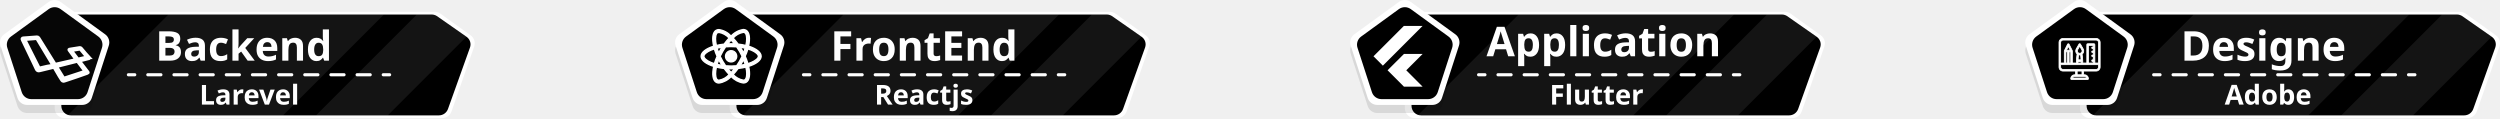
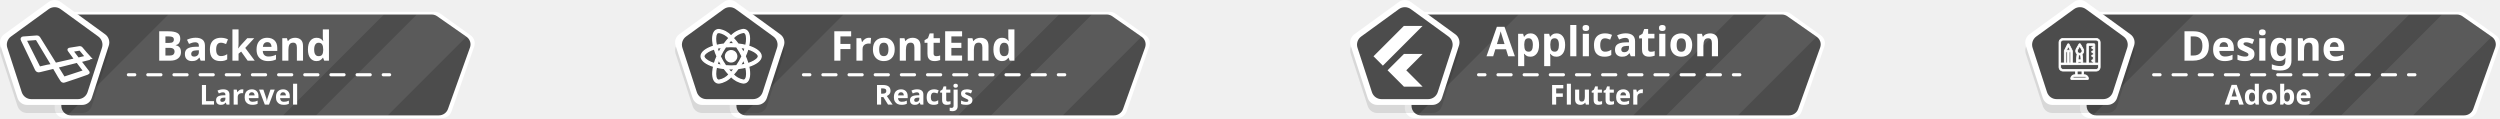
<svg xmlns="http://www.w3.org/2000/svg" width="910.985" height="43.108" viewBox="0 0 910.985 43.108">
-   <g id="Group_11620" data-name="Group 11620" transform="translate(-8745.508 -1816.504)">
-     <g id="TeamMid" transform="translate(-6 -58)">
-       <g id="Group_11558" data-name="Group 11558" transform="translate(8518.178 1350)">
-         <g id="Group_11556" data-name="Group 11556">
-           <g id="Group_11554" data-name="Group 11554" transform="translate(111 64.505)">
-             <g id="Group_11553" data-name="Group 11553" transform="translate(0 -29.892)">
-               <g id="Group_11551" data-name="Group 11551" transform="translate(64.073 329.785)">
-                 <path id="Path_968" data-name="Path 968" d="M222.749,171.458l-10.976-7.878a3.588,3.588,0,0,0-2.095-.675H74.768a3.594,3.594,0,0,0-3.593,3.595v31.511a3.594,3.594,0,0,0,3.593,3.593H212.4a3.591,3.591,0,0,0,3.393-2.409l8.251-23.633A3.591,3.591,0,0,0,222.749,171.458Z" transform="translate(6.994 1.515)" fill="#fff" />
-                 <path id="Path_969" data-name="Path 969" d="M220.412,171.66l-10.693-7.482a3.562,3.562,0,0,0-2.041-.64H76.256a3.457,3.457,0,0,0-3.5,3.413v29.924a3.458,3.458,0,0,0,3.5,3.413H210.333a3.5,3.5,0,0,0,3.3-2.289l8.038-22.442A3.363,3.363,0,0,0,220.412,171.66Z" transform="translate(7.85 1.858)" />
-                 <path id="Path_970" data-name="Path 970" d="M74.336,200.108a3.52,3.52,0,0,0,1.064.177h77.313l36.749-36.747H110.906Z" transform="translate(8.706 1.858)" fill="#fff" opacity="0.08" style="mix-blend-mode: luminosity;isolation: isolate" />
-                 <path id="Path_971" data-name="Path 971" d="M159.133,200.285l28.652-28.652-10.656-7.456a3.562,3.562,0,0,0-2.041-.64H169.7l-36.749,36.747Z" transform="translate(40.44 1.858)" fill="#fff" opacity="0.08" style="mix-blend-mode: luminosity;isolation: isolate" />
-                 <g id="Group_11550" data-name="Group 11550" transform="translate(104.47 186.77)">
-                   <g id="Group_11547" data-name="Group 11547">
-                     <path id="Path_972" data-name="Path 972" d="M89.79,176.614H87.478a.578.578,0,1,1,0-1.156H89.79a.578.578,0,0,1,0,1.156Z" transform="translate(-86.9 -175.458)" fill="#fff" />
+   <g id="Group_11700" data-name="Group 11700" transform="translate(-227.508 -105.505)">
+     <g id="Group_11620" data-name="Group 11620" transform="translate(-8518 -1711)">
+       <g id="TeamMid" transform="translate(-6 -58)">
+         <g id="Group_11558" data-name="Group 11558" transform="translate(8518.178 1350)">
+           <g id="Group_11556" data-name="Group 11556">
+             <g id="Group_11554" data-name="Group 11554" transform="translate(111 64.505)">
+               <g id="Group_11553" data-name="Group 11553" transform="translate(0 -29.892)">
+                 <g id="Group_11551" data-name="Group 11551" transform="translate(64.073 329.785)">
+                   <path id="Path_968" data-name="Path 968" d="M222.749,171.458l-10.976-7.878a3.588,3.588,0,0,0-2.095-.675H74.768a3.594,3.594,0,0,0-3.593,3.595v31.511a3.594,3.594,0,0,0,3.593,3.593H212.4a3.591,3.591,0,0,0,3.393-2.409l8.251-23.633A3.591,3.591,0,0,0,222.749,171.458Z" transform="translate(6.994 1.515)" fill="#fff" />
+                   <path id="Path_969" data-name="Path 969" d="M220.412,171.66l-10.693-7.482a3.562,3.562,0,0,0-2.041-.64H76.256a3.457,3.457,0,0,0-3.5,3.413v29.924a3.458,3.458,0,0,0,3.5,3.413H210.333a3.5,3.5,0,0,0,3.3-2.289l8.038-22.442A3.363,3.363,0,0,0,220.412,171.66Z" transform="translate(7.85 1.858)" fill="#4c4c4c" />
+                   <path id="Path_970" data-name="Path 970" d="M74.336,200.108a3.52,3.52,0,0,0,1.064.177h77.313l36.749-36.747H110.906Z" transform="translate(8.706 1.858)" fill="#fff" opacity="0.08" style="mix-blend-mode: luminosity;isolation: isolate" />
+                   <path id="Path_971" data-name="Path 971" d="M159.133,200.285l28.652-28.652-10.656-7.456a3.562,3.562,0,0,0-2.041-.64H169.7l-36.749,36.747Z" transform="translate(40.44 1.858)" fill="#fff" opacity="0.08" style="mix-blend-mode: luminosity;isolation: isolate" />
+                   <g id="Group_11550" data-name="Group 11550" transform="translate(104.47 186.77)">
+                     <g id="Group_11547" data-name="Group 11547">
+                       <path id="Path_972" data-name="Path 972" d="M89.79,176.614H87.478a.578.578,0,1,1,0-1.156H89.79a.578.578,0,0,1,0,1.156Z" transform="translate(-86.9 -175.458)" fill="#fff" />
+                     </g>
+                     <g id="Group_11548" data-name="Group 11548" transform="translate(7.077)">
+                       <path id="Path_973" data-name="Path 973" d="M173.1,176.614h-4.766a.578.578,0,1,1,0-1.156H173.1a.578.578,0,0,1,0,1.156Zm-9.534,0H158.8a.578.578,0,1,1,0-1.156h4.765a.578.578,0,1,1,0,1.156Zm-9.531,0h-4.768a.578.578,0,1,1,0-1.156h4.768a.578.578,0,0,1,0,1.156Zm-9.534,0h-4.766a.578.578,0,0,1,0-1.156H144.5a.578.578,0,0,1,0,1.156Zm-9.531,0H130.2a.578.578,0,0,1,0-1.156h4.768a.578.578,0,0,1,0,1.156Zm-9.534,0h-4.766a.578.578,0,0,1,0-1.156h4.766a.578.578,0,1,1,0,1.156Zm-9.534,0h-4.765a.578.578,0,1,1,0-1.156H115.9a.578.578,0,1,1,0,1.156Zm-9.531,0H101.6a.578.578,0,0,1,0-1.156h4.766a.578.578,0,0,1,0,1.156Zm-9.534,0H92.069a.578.578,0,1,1,0-1.156h4.766a.578.578,0,0,1,0,1.156Z" transform="translate(-91.491 -175.458)" fill="#fff" />
+                     </g>
+                     <g id="Group_11549" data-name="Group 11549" transform="translate(92.869)">
+                       <path id="Path_974" data-name="Path 974" d="M150.039,176.614h-2.312a.578.578,0,1,1,0-1.156h2.312a.578.578,0,1,1,0,1.156Z" transform="translate(-147.149 -175.458)" fill="#fff" />
+                     </g>
                  </g>
-                   <g id="Group_11548" data-name="Group 11548" transform="translate(7.077)">
-                     <path id="Path_973" data-name="Path 973" d="M173.1,176.614h-4.766a.578.578,0,1,1,0-1.156H173.1a.578.578,0,0,1,0,1.156Zm-9.534,0H158.8a.578.578,0,1,1,0-1.156h4.765a.578.578,0,1,1,0,1.156Zm-9.531,0h-4.768a.578.578,0,1,1,0-1.156h4.768a.578.578,0,0,1,0,1.156Zm-9.534,0h-4.766a.578.578,0,0,1,0-1.156H144.5a.578.578,0,0,1,0,1.156Zm-9.531,0H130.2a.578.578,0,0,1,0-1.156h4.768a.578.578,0,0,1,0,1.156Zm-9.534,0h-4.766a.578.578,0,0,1,0-1.156h4.766a.578.578,0,1,1,0,1.156Zm-9.534,0h-4.765a.578.578,0,1,1,0-1.156H115.9a.578.578,0,1,1,0,1.156Zm-9.531,0H101.6a.578.578,0,0,1,0-1.156h4.766a.578.578,0,0,1,0,1.156Zm-9.534,0H92.069a.578.578,0,1,1,0-1.156h4.766a.578.578,0,0,1,0,1.156Z" transform="translate(-91.491 -175.458)" fill="#fff" />
+                   <path id="Path_975" data-name="Path 975" d="M76.014,162.716l-16.247,11.8a3.666,3.666,0,0,0-1.332,4.1l6.206,19.1a3.664,3.664,0,0,0,3.487,2.533H88.21a3.664,3.664,0,0,0,3.487-2.533l6.206-19.1a3.664,3.664,0,0,0-1.332-4.1l-16.247-11.8A3.669,3.669,0,0,0,76.014,162.716Z" transform="translate(0 1.034)" fill="#ccc" opacity="0.5" style="mix-blend-mode: multiply;isolation: isolate" />
+                   <path id="Path_976" data-name="Path 976" d="M76.014,160.807l-16.247,11.8a3.664,3.664,0,0,0-1.332,4.1l6.206,19.1a3.666,3.666,0,0,0,3.487,2.533H88.21A3.666,3.666,0,0,0,91.7,195.81l6.206-19.1a3.661,3.661,0,0,0-1.332-4.1l-16.247-11.8A3.664,3.664,0,0,0,76.014,160.807Z" transform="translate(0)" fill="#fff" />
+                   <path id="Path_977" data-name="Path 977" d="M75.141,162.5l-13.76,10a3.668,3.668,0,0,0-1.332,4.1l5.256,16.176a3.667,3.667,0,0,0,3.487,2.533H85.8a3.667,3.667,0,0,0,3.487-2.533L94.543,176.6a3.668,3.668,0,0,0-1.332-4.1l-13.76-10A3.669,3.669,0,0,0,75.141,162.5Z" transform="translate(0.873 0.919)" fill="#4c4c4c" />
+                 </g>
+                 <text id="Backend" transform="translate(179 497)" fill="#fff" font-size="15" font-family="Montserrat" font-weight="700">
+                   <tspan x="0" y="15">Backend</tspan>
+                 </text>
+                 <text id="Larevel_SQL" data-name="Larevel &amp; SQL" transform="translate(195 518)" fill="#fff" font-size="10" font-family="Montserrat" font-weight="700">
+                   <tspan x="0" y="10">Larevel </tspan>
+                 </text>
+               </g>
+             </g>
+             <g id="Group_11554-2" data-name="Group 11554" transform="translate(357 64.505)">
+               <g id="Group_11553-2" data-name="Group 11553" transform="translate(0 -29.892)">
+                 <g id="Group_11551-2" data-name="Group 11551" transform="translate(64.073 329.785)">
+                   <path id="Path_968-2" data-name="Path 968" d="M222.749,171.458l-10.976-7.878a3.588,3.588,0,0,0-2.095-.675H74.768a3.594,3.594,0,0,0-3.593,3.595v31.511a3.594,3.594,0,0,0,3.593,3.593H212.4a3.591,3.591,0,0,0,3.393-2.409l8.251-23.633A3.591,3.591,0,0,0,222.749,171.458Z" transform="translate(6.994 1.515)" fill="#fff" />
+                   <path id="Path_969-2" data-name="Path 969" d="M220.412,171.66l-10.693-7.482a3.562,3.562,0,0,0-2.041-.64H76.256a3.457,3.457,0,0,0-3.5,3.413v29.924a3.458,3.458,0,0,0,3.5,3.413H210.333a3.5,3.5,0,0,0,3.3-2.289l8.038-22.442A3.363,3.363,0,0,0,220.412,171.66Z" transform="translate(7.85 1.858)" fill="#4c4c4c" />
+                   <path id="Path_970-2" data-name="Path 970" d="M74.336,200.108a3.52,3.52,0,0,0,1.064.177h77.313l36.749-36.747H110.906Z" transform="translate(8.706 1.858)" fill="#fff" opacity="0.08" style="mix-blend-mode: luminosity;isolation: isolate" />
+                   <path id="Path_971-2" data-name="Path 971" d="M159.133,200.285l28.652-28.652-10.656-7.456a3.562,3.562,0,0,0-2.041-.64H169.7l-36.749,36.747Z" transform="translate(40.44 1.858)" fill="#fff" opacity="0.08" style="mix-blend-mode: luminosity;isolation: isolate" />
+                   <g id="Group_11550-2" data-name="Group 11550" transform="translate(104.47 186.77)">
+                     <g id="Group_11547-2" data-name="Group 11547">
+                       <path id="Path_972-2" data-name="Path 972" d="M89.79,176.614H87.478a.578.578,0,1,1,0-1.156H89.79a.578.578,0,0,1,0,1.156Z" transform="translate(-86.9 -175.458)" fill="#fff" />
+                     </g>
+                     <g id="Group_11548-2" data-name="Group 11548" transform="translate(7.077)">
+                       <path id="Path_973-2" data-name="Path 973" d="M173.1,176.614h-4.766a.578.578,0,1,1,0-1.156H173.1a.578.578,0,0,1,0,1.156Zm-9.534,0H158.8a.578.578,0,1,1,0-1.156h4.765a.578.578,0,1,1,0,1.156Zm-9.531,0h-4.768a.578.578,0,1,1,0-1.156h4.768a.578.578,0,0,1,0,1.156Zm-9.534,0h-4.766a.578.578,0,0,1,0-1.156H144.5a.578.578,0,0,1,0,1.156Zm-9.531,0H130.2a.578.578,0,0,1,0-1.156h4.768a.578.578,0,0,1,0,1.156Zm-9.534,0h-4.766a.578.578,0,0,1,0-1.156h4.766a.578.578,0,1,1,0,1.156Zm-9.534,0h-4.765a.578.578,0,1,1,0-1.156H115.9a.578.578,0,1,1,0,1.156Zm-9.531,0H101.6a.578.578,0,0,1,0-1.156h4.766a.578.578,0,0,1,0,1.156Zm-9.534,0H92.069a.578.578,0,1,1,0-1.156h4.766a.578.578,0,0,1,0,1.156Z" transform="translate(-91.491 -175.458)" fill="#fff" />
+                     </g>
+                     <g id="Group_11549-2" data-name="Group 11549" transform="translate(92.869)">
+                       <path id="Path_974-2" data-name="Path 974" d="M150.039,176.614h-2.312a.578.578,0,1,1,0-1.156h2.312a.578.578,0,1,1,0,1.156Z" transform="translate(-147.149 -175.458)" fill="#fff" />
+                     </g>
                  </g>
-                   <g id="Group_11549" data-name="Group 11549" transform="translate(92.869)">
-                     <path id="Path_974" data-name="Path 974" d="M150.039,176.614h-2.312a.578.578,0,1,1,0-1.156h2.312a.578.578,0,1,1,0,1.156Z" transform="translate(-147.149 -175.458)" fill="#fff" />
+                   <path id="Path_975-2" data-name="Path 975" d="M76.014,162.716l-16.247,11.8a3.666,3.666,0,0,0-1.332,4.1l6.206,19.1a3.664,3.664,0,0,0,3.487,2.533H88.21a3.664,3.664,0,0,0,3.487-2.533l6.206-19.1a3.664,3.664,0,0,0-1.332-4.1l-16.247-11.8A3.669,3.669,0,0,0,76.014,162.716Z" transform="translate(0 1.034)" fill="#ccc" opacity="0.5" style="mix-blend-mode: multiply;isolation: isolate" />
+                   <path id="Path_976-2" data-name="Path 976" d="M76.014,160.807l-16.247,11.8a3.664,3.664,0,0,0-1.332,4.1l6.206,19.1a3.666,3.666,0,0,0,3.487,2.533H88.21A3.666,3.666,0,0,0,91.7,195.81l6.206-19.1a3.661,3.661,0,0,0-1.332-4.1l-16.247-11.8A3.664,3.664,0,0,0,76.014,160.807Z" transform="translate(0)" fill="#fff" />
+                   <path id="Path_977-2" data-name="Path 977" d="M75.141,162.5l-13.76,10a3.668,3.668,0,0,0-1.332,4.1l5.256,16.176a3.667,3.667,0,0,0,3.487,2.533H85.8a3.667,3.667,0,0,0,3.487-2.533L94.543,176.6a3.668,3.668,0,0,0-1.332-4.1l-13.76-10A3.669,3.669,0,0,0,75.141,162.5Z" transform="translate(0.873 0.919)" fill="#4c4c4c" />
+                 </g>
+                 <text id="FrontEnd" transform="translate(179 497)" fill="#fff" font-size="15" font-family="Montserrat" font-weight="700">
+                   <tspan x="0" y="15">FrontEnd</tspan>
+                 </text>
+                 <text id="Reactjs" transform="translate(195 518)" fill="#fff" font-size="10" font-family="Montserrat" font-weight="700">
+                   <tspan x="0" y="10">Reactjs</tspan>
+                 </text>
+               </g>
+             </g>
+             <g id="Group_11554-3" data-name="Group 11554" transform="translate(603 64.505)">
+               <g id="Group_11553-3" data-name="Group 11553" transform="translate(0 -29.892)">
+                 <g id="Group_11551-3" data-name="Group 11551" transform="translate(64.073 329.785)">
+                   <path id="Path_968-3" data-name="Path 968" d="M222.749,171.458l-10.976-7.878a3.588,3.588,0,0,0-2.095-.675H74.768a3.594,3.594,0,0,0-3.593,3.595v31.511a3.594,3.594,0,0,0,3.593,3.593H212.4a3.591,3.591,0,0,0,3.393-2.409l8.251-23.633A3.591,3.591,0,0,0,222.749,171.458Z" transform="translate(6.994 1.515)" fill="#fff" />
+                   <path id="Path_969-3" data-name="Path 969" d="M220.412,171.66l-10.693-7.482a3.562,3.562,0,0,0-2.041-.64H76.256a3.457,3.457,0,0,0-3.5,3.413v29.924a3.458,3.458,0,0,0,3.5,3.413H210.333a3.5,3.5,0,0,0,3.3-2.289l8.038-22.442A3.363,3.363,0,0,0,220.412,171.66Z" transform="translate(7.85 1.858)" fill="#4c4c4c" />
+                   <path id="Path_970-3" data-name="Path 970" d="M74.336,200.108a3.52,3.52,0,0,0,1.064.177h77.313l36.749-36.747H110.906Z" transform="translate(8.706 1.858)" fill="#fff" opacity="0.08" style="mix-blend-mode: luminosity;isolation: isolate" />
+                   <path id="Path_971-3" data-name="Path 971" d="M159.133,200.285l28.652-28.652-10.656-7.456a3.562,3.562,0,0,0-2.041-.64H169.7l-36.749,36.747Z" transform="translate(40.44 1.858)" fill="#fff" opacity="0.08" style="mix-blend-mode: luminosity;isolation: isolate" />
+                   <g id="Group_11550-3" data-name="Group 11550" transform="translate(104.47 186.77)">
+                     <g id="Group_11547-3" data-name="Group 11547">
+                       <path id="Path_972-3" data-name="Path 972" d="M89.79,176.614H87.478a.578.578,0,1,1,0-1.156H89.79a.578.578,0,0,1,0,1.156Z" transform="translate(-86.9 -175.458)" fill="#fff" />
+                     </g>
+                     <g id="Group_11548-3" data-name="Group 11548" transform="translate(7.077)">
+                       <path id="Path_973-3" data-name="Path 973" d="M173.1,176.614h-4.766a.578.578,0,1,1,0-1.156H173.1a.578.578,0,0,1,0,1.156Zm-9.534,0H158.8a.578.578,0,1,1,0-1.156h4.765a.578.578,0,1,1,0,1.156Zm-9.531,0h-4.768a.578.578,0,1,1,0-1.156h4.768a.578.578,0,0,1,0,1.156Zm-9.534,0h-4.766a.578.578,0,0,1,0-1.156H144.5a.578.578,0,0,1,0,1.156Zm-9.531,0H130.2a.578.578,0,0,1,0-1.156h4.768a.578.578,0,0,1,0,1.156Zm-9.534,0h-4.766a.578.578,0,0,1,0-1.156h4.766a.578.578,0,1,1,0,1.156Zm-9.534,0h-4.765a.578.578,0,1,1,0-1.156H115.9a.578.578,0,1,1,0,1.156Zm-9.531,0H101.6a.578.578,0,0,1,0-1.156h4.766a.578.578,0,0,1,0,1.156Zm-9.534,0H92.069a.578.578,0,1,1,0-1.156h4.766a.578.578,0,0,1,0,1.156Z" transform="translate(-91.491 -175.458)" fill="#fff" />
+                     </g>
+                     <g id="Group_11549-3" data-name="Group 11549" transform="translate(92.869)">
+                       <path id="Path_974-3" data-name="Path 974" d="M150.039,176.614h-2.312a.578.578,0,1,1,0-1.156h2.312a.578.578,0,1,1,0,1.156Z" transform="translate(-147.149 -175.458)" fill="#fff" />
+                     </g>
                  </g>
+                   <path id="Path_975-3" data-name="Path 975" d="M76.014,162.716l-16.247,11.8a3.666,3.666,0,0,0-1.332,4.1l6.206,19.1a3.664,3.664,0,0,0,3.487,2.533H88.21a3.664,3.664,0,0,0,3.487-2.533l6.206-19.1a3.664,3.664,0,0,0-1.332-4.1l-16.247-11.8A3.669,3.669,0,0,0,76.014,162.716Z" transform="translate(0 1.034)" fill="#ccc" opacity="0.5" style="mix-blend-mode: multiply;isolation: isolate" />
+                   <path id="Path_976-3" data-name="Path 976" d="M76.014,160.807l-16.247,11.8a3.664,3.664,0,0,0-1.332,4.1l6.206,19.1a3.666,3.666,0,0,0,3.487,2.533H88.21A3.666,3.666,0,0,0,91.7,195.81l6.206-19.1a3.661,3.661,0,0,0-1.332-4.1l-16.247-11.8A3.664,3.664,0,0,0,76.014,160.807Z" transform="translate(0)" fill="#fff" />
+                   <path id="Path_977-3" data-name="Path 977" d="M75.141,162.5l-13.76,10a3.668,3.668,0,0,0-1.332,4.1l5.256,16.176a3.667,3.667,0,0,0,3.487,2.533H85.8a3.667,3.667,0,0,0,3.487-2.533L94.543,176.6a3.668,3.668,0,0,0-1.332-4.1l-13.76-10A3.669,3.669,0,0,0,75.141,162.5Z" transform="translate(0.873 0.919)" fill="#4c4c4c" />
                </g>
-                 <path id="Path_975" data-name="Path 975" d="M76.014,162.716l-16.247,11.8a3.666,3.666,0,0,0-1.332,4.1l6.206,19.1a3.664,3.664,0,0,0,3.487,2.533H88.21a3.664,3.664,0,0,0,3.487-2.533l6.206-19.1a3.664,3.664,0,0,0-1.332-4.1l-16.247-11.8A3.669,3.669,0,0,0,76.014,162.716Z" transform="translate(0 1.034)" fill="#ccc" opacity="0.5" style="mix-blend-mode: multiply;isolation: isolate" />
-                 <path id="Path_976" data-name="Path 976" d="M76.014,160.807l-16.247,11.8a3.664,3.664,0,0,0-1.332,4.1l6.206,19.1a3.666,3.666,0,0,0,3.487,2.533H88.21A3.666,3.666,0,0,0,91.7,195.81l6.206-19.1a3.661,3.661,0,0,0-1.332-4.1l-16.247-11.8A3.664,3.664,0,0,0,76.014,160.807Z" transform="translate(0)" fill="#fff" />
-                 <path id="Path_977" data-name="Path 977" d="M75.141,162.5l-13.76,10a3.668,3.668,0,0,0-1.332,4.1l5.256,16.176a3.667,3.667,0,0,0,3.487,2.533H85.8a3.667,3.667,0,0,0,3.487-2.533L94.543,176.6a3.668,3.668,0,0,0-1.332-4.1l-13.76-10A3.669,3.669,0,0,0,75.141,162.5Z" transform="translate(0.873 0.919)" fill="#060606" />
+                 <text id="Application" transform="translate(172 495.398)" fill="#fff" font-size="15" font-family="Montserrat" font-weight="700">
+                   <tspan x="0" y="15">Application</tspan>
+                 </text>
+                 <text id="Flutter" transform="translate(195 518)" fill="#fff" font-size="10" font-family="Montserrat" font-weight="700">
+                   <tspan x="0" y="10">Flutter</tspan>
+                 </text>
              </g>
-               <text id="Backend" transform="translate(179 497)" fill="#fff" font-size="15" font-family="Montserrat" font-weight="700">
-                 <tspan x="0" y="15">Backend</tspan>
-               </text>
-               <text id="Larevel_SQL" data-name="Larevel &amp; SQL" transform="translate(195 518)" fill="#fff" font-size="10" font-family="Montserrat" font-weight="700">
-                 <tspan x="0" y="10">Larevel </tspan>
-               </text>
            </g>
-           </g>
-           <g id="Group_11554-2" data-name="Group 11554" transform="translate(357 64.505)">
-             <g id="Group_11553-2" data-name="Group 11553" transform="translate(0 -29.892)">
-               <g id="Group_11551-2" data-name="Group 11551" transform="translate(64.073 329.785)">
-                 <path id="Path_968-2" data-name="Path 968" d="M222.749,171.458l-10.976-7.878a3.588,3.588,0,0,0-2.095-.675H74.768a3.594,3.594,0,0,0-3.593,3.595v31.511a3.594,3.594,0,0,0,3.593,3.593H212.4a3.591,3.591,0,0,0,3.393-2.409l8.251-23.633A3.591,3.591,0,0,0,222.749,171.458Z" transform="translate(6.994 1.515)" fill="#fff" />
-                 <path id="Path_969-2" data-name="Path 969" d="M220.412,171.66l-10.693-7.482a3.562,3.562,0,0,0-2.041-.64H76.256a3.457,3.457,0,0,0-3.5,3.413v29.924a3.458,3.458,0,0,0,3.5,3.413H210.333a3.5,3.5,0,0,0,3.3-2.289l8.038-22.442A3.363,3.363,0,0,0,220.412,171.66Z" transform="translate(7.85 1.858)" />
-                 <path id="Path_970-2" data-name="Path 970" d="M74.336,200.108a3.52,3.52,0,0,0,1.064.177h77.313l36.749-36.747H110.906Z" transform="translate(8.706 1.858)" fill="#fff" opacity="0.08" style="mix-blend-mode: luminosity;isolation: isolate" />
-                 <path id="Path_971-2" data-name="Path 971" d="M159.133,200.285l28.652-28.652-10.656-7.456a3.562,3.562,0,0,0-2.041-.64H169.7l-36.749,36.747Z" transform="translate(40.44 1.858)" fill="#fff" opacity="0.08" style="mix-blend-mode: luminosity;isolation: isolate" />
-                 <g id="Group_11550-2" data-name="Group 11550" transform="translate(104.47 186.77)">
-                   <g id="Group_11547-2" data-name="Group 11547">
-                     <path id="Path_972-2" data-name="Path 972" d="M89.79,176.614H87.478a.578.578,0,1,1,0-1.156H89.79a.578.578,0,0,1,0,1.156Z" transform="translate(-86.9 -175.458)" fill="#fff" />
+             <g id="Group_11554-4" data-name="Group 11554" transform="translate(849 64.505)">
+               <g id="Group_11553-4" data-name="Group 11553" transform="translate(0 -29.892)">
+                 <g id="Group_11551-4" data-name="Group 11551" transform="translate(64.073 329.785)">
+                   <path id="Path_968-4" data-name="Path 968" d="M222.749,171.458l-10.976-7.878a3.588,3.588,0,0,0-2.095-.675H74.768a3.594,3.594,0,0,0-3.593,3.595v31.511a3.594,3.594,0,0,0,3.593,3.593H212.4a3.591,3.591,0,0,0,3.393-2.409l8.251-23.633A3.591,3.591,0,0,0,222.749,171.458Z" transform="translate(6.994 1.515)" fill="#fff" />
+                   <path id="Path_969-4" data-name="Path 969" d="M220.412,171.66l-10.693-7.482a3.562,3.562,0,0,0-2.041-.64H76.256a3.457,3.457,0,0,0-3.5,3.413v29.924a3.458,3.458,0,0,0,3.5,3.413H210.333a3.5,3.5,0,0,0,3.3-2.289l8.038-22.442A3.363,3.363,0,0,0,220.412,171.66Z" transform="translate(7.85 1.858)" fill="#4c4c4c" />
+                   <path id="Path_970-4" data-name="Path 970" d="M74.336,200.108a3.52,3.52,0,0,0,1.064.177h77.313l36.749-36.747H110.906Z" transform="translate(8.706 1.858)" fill="#fff" opacity="0.08" style="mix-blend-mode: luminosity;isolation: isolate" />
+                   <path id="Path_971-4" data-name="Path 971" d="M159.133,200.285l28.652-28.652-10.656-7.456a3.562,3.562,0,0,0-2.041-.64H169.7l-36.749,36.747Z" transform="translate(40.44 1.858)" fill="#fff" opacity="0.08" style="mix-blend-mode: luminosity;isolation: isolate" />
+                   <g id="Group_11550-4" data-name="Group 11550" transform="translate(104.47 186.77)">
+                     <g id="Group_11547-4" data-name="Group 11547">
+                       <path id="Path_972-4" data-name="Path 972" d="M89.79,176.614H87.478a.578.578,0,1,1,0-1.156H89.79a.578.578,0,0,1,0,1.156Z" transform="translate(-86.9 -175.458)" fill="#fff" />
+                     </g>
+                     <g id="Group_11548-4" data-name="Group 11548" transform="translate(7.077)">
+                       <path id="Path_973-4" data-name="Path 973" d="M173.1,176.614h-4.766a.578.578,0,1,1,0-1.156H173.1a.578.578,0,0,1,0,1.156Zm-9.534,0H158.8a.578.578,0,1,1,0-1.156h4.765a.578.578,0,1,1,0,1.156Zm-9.531,0h-4.768a.578.578,0,1,1,0-1.156h4.768a.578.578,0,0,1,0,1.156Zm-9.534,0h-4.766a.578.578,0,0,1,0-1.156H144.5a.578.578,0,0,1,0,1.156Zm-9.531,0H130.2a.578.578,0,0,1,0-1.156h4.768a.578.578,0,0,1,0,1.156Zm-9.534,0h-4.766a.578.578,0,0,1,0-1.156h4.766a.578.578,0,1,1,0,1.156Zm-9.534,0h-4.765a.578.578,0,1,1,0-1.156H115.9a.578.578,0,1,1,0,1.156Zm-9.531,0H101.6a.578.578,0,0,1,0-1.156h4.766a.578.578,0,0,1,0,1.156Zm-9.534,0H92.069a.578.578,0,1,1,0-1.156h4.766a.578.578,0,0,1,0,1.156Z" transform="translate(-91.491 -175.458)" fill="#fff" />
+                     </g>
+                     <g id="Group_11549-4" data-name="Group 11549" transform="translate(92.869)">
+                       <path id="Path_974-4" data-name="Path 974" d="M150.039,176.614h-2.312a.578.578,0,1,1,0-1.156h2.312a.578.578,0,1,1,0,1.156Z" transform="translate(-147.149 -175.458)" fill="#fff" />
+                     </g>
                  </g>
-                   <g id="Group_11548-2" data-name="Group 11548" transform="translate(7.077)">
-                     <path id="Path_973-2" data-name="Path 973" d="M173.1,176.614h-4.766a.578.578,0,1,1,0-1.156H173.1a.578.578,0,0,1,0,1.156Zm-9.534,0H158.8a.578.578,0,1,1,0-1.156h4.765a.578.578,0,1,1,0,1.156Zm-9.531,0h-4.768a.578.578,0,1,1,0-1.156h4.768a.578.578,0,0,1,0,1.156Zm-9.534,0h-4.766a.578.578,0,0,1,0-1.156H144.5a.578.578,0,0,1,0,1.156Zm-9.531,0H130.2a.578.578,0,0,1,0-1.156h4.768a.578.578,0,0,1,0,1.156Zm-9.534,0h-4.766a.578.578,0,0,1,0-1.156h4.766a.578.578,0,1,1,0,1.156Zm-9.534,0h-4.765a.578.578,0,1,1,0-1.156H115.9a.578.578,0,1,1,0,1.156Zm-9.531,0H101.6a.578.578,0,0,1,0-1.156h4.766a.578.578,0,0,1,0,1.156Zm-9.534,0H92.069a.578.578,0,1,1,0-1.156h4.766a.578.578,0,0,1,0,1.156Z" transform="translate(-91.491 -175.458)" fill="#fff" />
-                   </g>
-                   <g id="Group_11549-2" data-name="Group 11549" transform="translate(92.869)">
-                     <path id="Path_974-2" data-name="Path 974" d="M150.039,176.614h-2.312a.578.578,0,1,1,0-1.156h2.312a.578.578,0,1,1,0,1.156Z" transform="translate(-147.149 -175.458)" fill="#fff" />
-                   </g>
+                   <path id="Path_975-4" data-name="Path 975" d="M76.014,162.716l-16.247,11.8a3.666,3.666,0,0,0-1.332,4.1l6.206,19.1a3.664,3.664,0,0,0,3.487,2.533H88.21a3.664,3.664,0,0,0,3.487-2.533l6.206-19.1a3.664,3.664,0,0,0-1.332-4.1l-16.247-11.8A3.669,3.669,0,0,0,76.014,162.716Z" transform="translate(0 1.034)" fill="#ccc" opacity="0.5" style="mix-blend-mode: multiply;isolation: isolate" />
+                   <path id="Path_976-4" data-name="Path 976" d="M76.014,160.807l-16.247,11.8a3.664,3.664,0,0,0-1.332,4.1l6.206,19.1a3.666,3.666,0,0,0,3.487,2.533H88.21A3.666,3.666,0,0,0,91.7,195.81l6.206-19.1a3.661,3.661,0,0,0-1.332-4.1l-16.247-11.8A3.664,3.664,0,0,0,76.014,160.807Z" transform="translate(0)" fill="#fff" />
+                   <path id="Path_977-4" data-name="Path 977" d="M75.141,162.5l-13.76,10a3.668,3.668,0,0,0-1.332,4.1l5.256,16.176a3.667,3.667,0,0,0,3.487,2.533H85.8a3.667,3.667,0,0,0,3.487-2.533L94.543,176.6a3.668,3.668,0,0,0-1.332-4.1l-13.76-10A3.669,3.669,0,0,0,75.141,162.5Z" transform="translate(0.873 0.919)" fill="#4c4c4c" />
                </g>
-                 <path id="Path_975-2" data-name="Path 975" d="M76.014,162.716l-16.247,11.8a3.666,3.666,0,0,0-1.332,4.1l6.206,19.1a3.664,3.664,0,0,0,3.487,2.533H88.21a3.664,3.664,0,0,0,3.487-2.533l6.206-19.1a3.664,3.664,0,0,0-1.332-4.1l-16.247-11.8A3.669,3.669,0,0,0,76.014,162.716Z" transform="translate(0 1.034)" fill="#ccc" opacity="0.5" style="mix-blend-mode: multiply;isolation: isolate" />
-                 <path id="Path_976-2" data-name="Path 976" d="M76.014,160.807l-16.247,11.8a3.664,3.664,0,0,0-1.332,4.1l6.206,19.1a3.666,3.666,0,0,0,3.487,2.533H88.21A3.666,3.666,0,0,0,91.7,195.81l6.206-19.1a3.661,3.661,0,0,0-1.332-4.1l-16.247-11.8A3.664,3.664,0,0,0,76.014,160.807Z" transform="translate(0)" fill="#fff" />
-                 <path id="Path_977-2" data-name="Path 977" d="M75.141,162.5l-13.76,10a3.668,3.668,0,0,0-1.332,4.1l5.256,16.176a3.667,3.667,0,0,0,3.487,2.533H85.8a3.667,3.667,0,0,0,3.487-2.533L94.543,176.6a3.668,3.668,0,0,0-1.332-4.1l-13.76-10A3.669,3.669,0,0,0,75.141,162.5Z" transform="translate(0.873 0.919)" />
+                 <text id="Designe" transform="translate(179 497)" fill="#fff" font-size="15" font-family="Montserrat" font-weight="700">
+                   <tspan x="0" y="15">Designe</tspan>
+                 </text>
+                 <text id="Adobe" transform="translate(195 518)" fill="#fff" font-size="10" font-family="Montserrat" font-weight="700">
+                   <tspan x="0" y="10">Adobe</tspan>
+                 </text>
              </g>
-               <text id="FrontEnd" transform="translate(179 497)" fill="#fff" font-size="15" font-family="Montserrat" font-weight="700">
-                 <tspan x="0" y="15">FrontEnd</tspan>
-               </text>
-               <text id="Reactjs" transform="translate(195 518)" fill="#fff" font-size="10" font-family="Montserrat" font-weight="700">
-                 <tspan x="0" y="10">Reactjs</tspan>
-               </text>
-             </g>
-           </g>
-           <g id="Group_11554-3" data-name="Group 11554" transform="translate(603 64.505)">
-             <g id="Group_11553-3" data-name="Group 11553" transform="translate(0 -29.892)">
-               <g id="Group_11551-3" data-name="Group 11551" transform="translate(64.073 329.785)">
-                 <path id="Path_968-3" data-name="Path 968" d="M222.749,171.458l-10.976-7.878a3.588,3.588,0,0,0-2.095-.675H74.768a3.594,3.594,0,0,0-3.593,3.595v31.511a3.594,3.594,0,0,0,3.593,3.593H212.4a3.591,3.591,0,0,0,3.393-2.409l8.251-23.633A3.591,3.591,0,0,0,222.749,171.458Z" transform="translate(6.994 1.515)" fill="#fff" />
-                 <path id="Path_969-3" data-name="Path 969" d="M220.412,171.66l-10.693-7.482a3.562,3.562,0,0,0-2.041-.64H76.256a3.457,3.457,0,0,0-3.5,3.413v29.924a3.458,3.458,0,0,0,3.5,3.413H210.333a3.5,3.5,0,0,0,3.3-2.289l8.038-22.442A3.363,3.363,0,0,0,220.412,171.66Z" transform="translate(7.85 1.858)" />
-                 <path id="Path_970-3" data-name="Path 970" d="M74.336,200.108a3.52,3.52,0,0,0,1.064.177h77.313l36.749-36.747H110.906Z" transform="translate(8.706 1.858)" fill="#fff" opacity="0.08" style="mix-blend-mode: luminosity;isolation: isolate" />
-                 <path id="Path_971-3" data-name="Path 971" d="M159.133,200.285l28.652-28.652-10.656-7.456a3.562,3.562,0,0,0-2.041-.64H169.7l-36.749,36.747Z" transform="translate(40.44 1.858)" fill="#fff" opacity="0.08" style="mix-blend-mode: luminosity;isolation: isolate" />
-                 <g id="Group_11550-3" data-name="Group 11550" transform="translate(104.47 186.77)">
-                   <g id="Group_11547-3" data-name="Group 11547">
-                     <path id="Path_972-3" data-name="Path 972" d="M89.79,176.614H87.478a.578.578,0,1,1,0-1.156H89.79a.578.578,0,0,1,0,1.156Z" transform="translate(-86.9 -175.458)" fill="#fff" />
-                   </g>
-                   <g id="Group_11548-3" data-name="Group 11548" transform="translate(7.077)">
-                     <path id="Path_973-3" data-name="Path 973" d="M173.1,176.614h-4.766a.578.578,0,1,1,0-1.156H173.1a.578.578,0,0,1,0,1.156Zm-9.534,0H158.8a.578.578,0,1,1,0-1.156h4.765a.578.578,0,1,1,0,1.156Zm-9.531,0h-4.768a.578.578,0,1,1,0-1.156h4.768a.578.578,0,0,1,0,1.156Zm-9.534,0h-4.766a.578.578,0,0,1,0-1.156H144.5a.578.578,0,0,1,0,1.156Zm-9.531,0H130.2a.578.578,0,0,1,0-1.156h4.768a.578.578,0,0,1,0,1.156Zm-9.534,0h-4.766a.578.578,0,0,1,0-1.156h4.766a.578.578,0,1,1,0,1.156Zm-9.534,0h-4.765a.578.578,0,1,1,0-1.156H115.9a.578.578,0,1,1,0,1.156Zm-9.531,0H101.6a.578.578,0,0,1,0-1.156h4.766a.578.578,0,0,1,0,1.156Zm-9.534,0H92.069a.578.578,0,1,1,0-1.156h4.766a.578.578,0,0,1,0,1.156Z" transform="translate(-91.491 -175.458)" fill="#fff" />
-                   </g>
-                   <g id="Group_11549-3" data-name="Group 11549" transform="translate(92.869)">
-                     <path id="Path_974-3" data-name="Path 974" d="M150.039,176.614h-2.312a.578.578,0,1,1,0-1.156h2.312a.578.578,0,1,1,0,1.156Z" transform="translate(-147.149 -175.458)" fill="#fff" />
-                   </g>
-                 </g>
-                 <path id="Path_975-3" data-name="Path 975" d="M76.014,162.716l-16.247,11.8a3.666,3.666,0,0,0-1.332,4.1l6.206,19.1a3.664,3.664,0,0,0,3.487,2.533H88.21a3.664,3.664,0,0,0,3.487-2.533l6.206-19.1a3.664,3.664,0,0,0-1.332-4.1l-16.247-11.8A3.669,3.669,0,0,0,76.014,162.716Z" transform="translate(0 1.034)" fill="#ccc" opacity="0.5" style="mix-blend-mode: multiply;isolation: isolate" />
-                 <path id="Path_976-3" data-name="Path 976" d="M76.014,160.807l-16.247,11.8a3.664,3.664,0,0,0-1.332,4.1l6.206,19.1a3.666,3.666,0,0,0,3.487,2.533H88.21A3.666,3.666,0,0,0,91.7,195.81l6.206-19.1a3.661,3.661,0,0,0-1.332-4.1l-16.247-11.8A3.664,3.664,0,0,0,76.014,160.807Z" transform="translate(0)" fill="#fff" />
-                 <path id="Path_977-3" data-name="Path 977" d="M75.141,162.5l-13.76,10a3.668,3.668,0,0,0-1.332,4.1l5.256,16.176a3.667,3.667,0,0,0,3.487,2.533H85.8a3.667,3.667,0,0,0,3.487-2.533L94.543,176.6a3.668,3.668,0,0,0-1.332-4.1l-13.76-10A3.669,3.669,0,0,0,75.141,162.5Z" transform="translate(0.873 0.919)" />
-               </g>
-               <text id="Application" transform="translate(172 495.398)" fill="#fff" font-size="15" font-family="Montserrat" font-weight="700">
-                 <tspan x="0" y="15">Application</tspan>
-               </text>
-               <text id="Flutter" transform="translate(195 518)" fill="#fff" font-size="10" font-family="Montserrat" font-weight="700">
-                 <tspan x="0" y="10">Flutter</tspan>
-               </text>
-             </g>
-           </g>
-           <g id="Group_11554-4" data-name="Group 11554" transform="translate(849 64.505)">
-             <g id="Group_11553-4" data-name="Group 11553" transform="translate(0 -29.892)">
-               <g id="Group_11551-4" data-name="Group 11551" transform="translate(64.073 329.785)">
-                 <path id="Path_968-4" data-name="Path 968" d="M222.749,171.458l-10.976-7.878a3.588,3.588,0,0,0-2.095-.675H74.768a3.594,3.594,0,0,0-3.593,3.595v31.511a3.594,3.594,0,0,0,3.593,3.593H212.4a3.591,3.591,0,0,0,3.393-2.409l8.251-23.633A3.591,3.591,0,0,0,222.749,171.458Z" transform="translate(6.994 1.515)" fill="#fff" />
-                 <path id="Path_969-4" data-name="Path 969" d="M220.412,171.66l-10.693-7.482a3.562,3.562,0,0,0-2.041-.64H76.256a3.457,3.457,0,0,0-3.5,3.413v29.924a3.458,3.458,0,0,0,3.5,3.413H210.333a3.5,3.5,0,0,0,3.3-2.289l8.038-22.442A3.363,3.363,0,0,0,220.412,171.66Z" transform="translate(7.85 1.858)" />
-                 <path id="Path_970-4" data-name="Path 970" d="M74.336,200.108a3.52,3.52,0,0,0,1.064.177h77.313l36.749-36.747H110.906Z" transform="translate(8.706 1.858)" fill="#fff" opacity="0.08" style="mix-blend-mode: luminosity;isolation: isolate" />
-                 <path id="Path_971-4" data-name="Path 971" d="M159.133,200.285l28.652-28.652-10.656-7.456a3.562,3.562,0,0,0-2.041-.64H169.7l-36.749,36.747Z" transform="translate(40.44 1.858)" fill="#fff" opacity="0.08" style="mix-blend-mode: luminosity;isolation: isolate" />
-                 <g id="Group_11550-4" data-name="Group 11550" transform="translate(104.47 186.77)">
-                   <g id="Group_11547-4" data-name="Group 11547">
-                     <path id="Path_972-4" data-name="Path 972" d="M89.79,176.614H87.478a.578.578,0,1,1,0-1.156H89.79a.578.578,0,0,1,0,1.156Z" transform="translate(-86.9 -175.458)" fill="#fff" />
-                   </g>
-                   <g id="Group_11548-4" data-name="Group 11548" transform="translate(7.077)">
-                     <path id="Path_973-4" data-name="Path 973" d="M173.1,176.614h-4.766a.578.578,0,1,1,0-1.156H173.1a.578.578,0,0,1,0,1.156Zm-9.534,0H158.8a.578.578,0,1,1,0-1.156h4.765a.578.578,0,1,1,0,1.156Zm-9.531,0h-4.768a.578.578,0,1,1,0-1.156h4.768a.578.578,0,0,1,0,1.156Zm-9.534,0h-4.766a.578.578,0,0,1,0-1.156H144.5a.578.578,0,0,1,0,1.156Zm-9.531,0H130.2a.578.578,0,0,1,0-1.156h4.768a.578.578,0,0,1,0,1.156Zm-9.534,0h-4.766a.578.578,0,0,1,0-1.156h4.766a.578.578,0,1,1,0,1.156Zm-9.534,0h-4.765a.578.578,0,1,1,0-1.156H115.9a.578.578,0,1,1,0,1.156Zm-9.531,0H101.6a.578.578,0,0,1,0-1.156h4.766a.578.578,0,0,1,0,1.156Zm-9.534,0H92.069a.578.578,0,1,1,0-1.156h4.766a.578.578,0,0,1,0,1.156Z" transform="translate(-91.491 -175.458)" fill="#fff" />
-                   </g>
-                   <g id="Group_11549-4" data-name="Group 11549" transform="translate(92.869)">
-                     <path id="Path_974-4" data-name="Path 974" d="M150.039,176.614h-2.312a.578.578,0,1,1,0-1.156h2.312a.578.578,0,1,1,0,1.156Z" transform="translate(-147.149 -175.458)" fill="#fff" />
-                   </g>
-                 </g>
-                 <path id="Path_975-4" data-name="Path 975" d="M76.014,162.716l-16.247,11.8a3.666,3.666,0,0,0-1.332,4.1l6.206,19.1a3.664,3.664,0,0,0,3.487,2.533H88.21a3.664,3.664,0,0,0,3.487-2.533l6.206-19.1a3.664,3.664,0,0,0-1.332-4.1l-16.247-11.8A3.669,3.669,0,0,0,76.014,162.716Z" transform="translate(0 1.034)" fill="#ccc" opacity="0.5" style="mix-blend-mode: multiply;isolation: isolate" />
-                 <path id="Path_976-4" data-name="Path 976" d="M76.014,160.807l-16.247,11.8a3.664,3.664,0,0,0-1.332,4.1l6.206,19.1a3.666,3.666,0,0,0,3.487,2.533H88.21A3.666,3.666,0,0,0,91.7,195.81l6.206-19.1a3.661,3.661,0,0,0-1.332-4.1l-16.247-11.8A3.664,3.664,0,0,0,76.014,160.807Z" transform="translate(0)" fill="#fff" />
-                 <path id="Path_977-4" data-name="Path 977" d="M75.141,162.5l-13.76,10a3.668,3.668,0,0,0-1.332,4.1l5.256,16.176a3.667,3.667,0,0,0,3.487,2.533H85.8a3.667,3.667,0,0,0,3.487-2.533L94.543,176.6a3.668,3.668,0,0,0-1.332-4.1l-13.76-10A3.669,3.669,0,0,0,75.141,162.5Z" transform="translate(0.873 0.919)" />
-               </g>
-               <text id="Designe" transform="translate(179 497)" fill="#fff" font-size="15" font-family="Montserrat" font-weight="700">
-                 <tspan x="0" y="15">Designe</tspan>
-               </text>
-               <text id="Adobe" transform="translate(195 518)" fill="#fff" font-size="10" font-family="Montserrat" font-weight="700">
-                 <tspan x="0" y="10">Adobe</tspan>
-               </text>
            </g>
          </g>
        </g>
+         <path id="Path_984" data-name="Path 984" d="M13.521,0H1.463A1.465,1.465,0,0,0,0,1.463v8.956a1.465,1.465,0,0,0,1.463,1.463H6.029v1.346H5.736a1.464,1.464,0,0,0-1.463,1.463.293.293,0,0,0,.293.293h5.853a.293.293,0,0,0,.293-.293,1.465,1.465,0,0,0-1.463-1.463H8.956V11.882h4.566a1.465,1.465,0,0,0,1.463-1.463V1.463A1.465,1.465,0,0,0,13.521,0ZM1.463.585H13.521a.879.879,0,0,1,.878.878V8.956H13.053V2.224a.293.293,0,0,0-.293-.293H10.419a.293.293,0,0,0-.293.293V8.956H8.661c0-.3-.011-.6-.024-.891a18.825,18.825,0,0,0-.229-2.342,1.464,1.464,0,0,0,.4-1.909L7.794,2.058a.293.293,0,0,0-.507,0L6.272,3.815a1.463,1.463,0,0,0,.322,1.847,18.578,18.578,0,0,0-.247,2.4c-.013.293-.021.591-.025.891H4.858V4.566a.291.291,0,0,0-.029-.126l0,0L3.657,2.093a.293.293,0,0,0-.524,0L1.962,4.435l0,0a.291.291,0,0,0-.029.126v4.39H.585V1.463A.879.879,0,0,1,1.463.585Zm9.248,8.37V2.517h1.756V3.1h-.293a.293.293,0,0,0,0,.585h.293v.878h-.293a.293.293,0,0,0,0,.585h.293v.878h-.293a.293.293,0,0,0,0,.585h.293V7.785h-.293a.293.293,0,0,0,0,.585h.293v.585ZM7.541,6.009a1.465,1.465,0,0,0,.316-.035c.054.348.134.964.181,1.811H6.948c.05-.847.133-1.472.191-1.832a1.465,1.465,0,0,0,.4.056Zm0-.585A.879.879,0,0,1,6.78,4.107l.761-1.318L8.3,4.107a.878.878,0,0,1-.761,1.316ZM6.922,8.37H8.064c.006.192.01.388.012.585H6.908C6.911,8.759,6.915,8.564,6.922,8.37Zm-3.234.585v-4.1h.585v4.1Zm-1.171,0v-4.1H3.1v4.1ZM2.7,4.273l.7-1.394.7,1.394ZM10.076,14.4H4.908a.88.88,0,0,1,.828-.585H9.248a.879.879,0,0,1,.828.585ZM8.37,13.228H6.614V11.882H8.37ZM13.521,11.3H1.463a.879.879,0,0,1-.878-.878V9.541H14.4v.878A.879.879,0,0,1,13.521,11.3Zm0,0" transform="translate(9501.803 1888.519)" fill="#fff" stroke="#fff" stroke-width="0.3" />
      </g>
-       <path id="Path_984" data-name="Path 984" d="M13.521,0H1.463A1.465,1.465,0,0,0,0,1.463v8.956a1.465,1.465,0,0,0,1.463,1.463H6.029v1.346H5.736a1.464,1.464,0,0,0-1.463,1.463.293.293,0,0,0,.293.293h5.853a.293.293,0,0,0,.293-.293,1.465,1.465,0,0,0-1.463-1.463H8.956V11.882h4.566a1.465,1.465,0,0,0,1.463-1.463V1.463A1.465,1.465,0,0,0,13.521,0ZM1.463.585H13.521a.879.879,0,0,1,.878.878V8.956H13.053V2.224a.293.293,0,0,0-.293-.293H10.419a.293.293,0,0,0-.293.293V8.956H8.661c0-.3-.011-.6-.024-.891a18.825,18.825,0,0,0-.229-2.342,1.464,1.464,0,0,0,.4-1.909L7.794,2.058a.293.293,0,0,0-.507,0L6.272,3.815a1.463,1.463,0,0,0,.322,1.847,18.578,18.578,0,0,0-.247,2.4c-.013.293-.021.591-.025.891H4.858V4.566a.291.291,0,0,0-.029-.126l0,0L3.657,2.093a.293.293,0,0,0-.524,0L1.962,4.435l0,0a.291.291,0,0,0-.029.126v4.39H.585V1.463A.879.879,0,0,1,1.463.585Zm9.248,8.37V2.517h1.756V3.1h-.293a.293.293,0,0,0,0,.585h.293v.878h-.293a.293.293,0,0,0,0,.585h.293v.878h-.293a.293.293,0,0,0,0,.585h.293V7.785h-.293a.293.293,0,0,0,0,.585h.293v.585ZM7.541,6.009a1.465,1.465,0,0,0,.316-.035c.054.348.134.964.181,1.811H6.948c.05-.847.133-1.472.191-1.832a1.465,1.465,0,0,0,.4.056Zm0-.585A.879.879,0,0,1,6.78,4.107l.761-1.318L8.3,4.107a.878.878,0,0,1-.761,1.316ZM6.922,8.37H8.064c.006.192.01.388.012.585H6.908C6.911,8.759,6.915,8.564,6.922,8.37Zm-3.234.585v-4.1h.585v4.1Zm-1.171,0v-4.1H3.1v4.1ZM2.7,4.273l.7-1.394.7,1.394ZM10.076,14.4H4.908a.88.88,0,0,1,.828-.585H9.248a.879.879,0,0,1,.828.585ZM8.37,13.228H6.614V11.882H8.37ZM13.521,11.3H1.463a.879.879,0,0,1-.878-.878V9.541H14.4v.878A.879.879,0,0,1,13.521,11.3Zm0,0" transform="translate(9501.803 1888.519)" fill="#fff" stroke="#fff" stroke-width="0.3" />
-     </g>
-     <g id="SVGRepo_iconCarrier" transform="translate(8999.995 1824.633)">
-       <path id="Path_985" data-name="Path 985" d="M10.7,16.9c.4.018.81.031,1.225.031s.833-.009,1.239-.031a17.6,17.6,0,0,1-1.231,1.431l.006-.006c-.422-.437-.827-.9-1.209-1.386ZM6.551,16.32a20.169,20.169,0,0,0,2.734.476l.1.008a21.7,21.7,0,0,0,1.861,2.236l-.008-.009a6.569,6.569,0,0,1-3.7,2.084l-.04.006H7.482a1.071,1.071,0,0,1-.5-.123l.006,0c-.606-.346-.869-1.67-.665-3.372.049-.419.129-.86.227-1.31Zm10.773-.009a11.3,11.3,0,0,1,.224,1.233l.007.063c.209,1.7-.049,3.024-.65,3.377a.961.961,0,0,1-.465.118h-.048a6.614,6.614,0,0,1-3.738-2.07l-.005-.006a21.082,21.082,0,0,0,1.8-2.161l.042-.061a20.857,20.857,0,0,0,2.979-.522l-.144.031ZM7.4,13.591c.182.357.373.713.583,1.07s.423.7.642,1.041c-.633-.093-1.243-.209-1.827-.351.164-.574.369-1.167.6-1.761Zm9.057-.018c.241.6.446,1.2.616,1.774-.583.143-1.2.264-1.836.355.219-.342.437-.694.642-1.054s.4-.718.579-1.075ZM5.825,9.675a20.9,20.9,0,0,0,1.056,2.846l-.055-.133a19.535,19.535,0,0,0-.951,2.55l-.038.149A12.526,12.526,0,0,1,4.506,14.6l.084.032c-1.577-.671-2.6-1.554-2.6-2.253s1.02-1.586,2.6-2.255c.383-.164.8-.312,1.234-.45Zm12.2,0c.441.136.86.289,1.252.453,1.577.674,2.6,1.555,2.6,2.255s-1.025,1.584-2.6,2.254c-.383.164-.8.311-1.234.449a21.447,21.447,0,0,0-1.057-2.851l.055.137a19.593,19.593,0,0,0,.95-2.549l.039-.15Zm-2.79-.614c.633.094,1.243.209,1.827.353-.164.576-.369,1.167-.6,1.761-.182-.355-.373-.713-.583-1.069s-.423-.7-.642-1.044Zm-6.611,0c-.219.343-.437.694-.641,1.057s-.4.712-.579,1.069c-.241-.6-.446-1.193-.616-1.773.583-.136,1.2-.258,1.835-.351Zm3.31-.232c.674,0,1.345.031,2.005.085q.555.8,1.077,1.694.508.874.927,1.772c-.281.6-.588,1.193-.923,1.776-.346.6-.7,1.173-1.075,1.7-.663.058-1.335.089-2.013.089s-1.345-.032-2.005-.085c-.369-.53-.73-1.1-1.077-1.694s-.648-1.174-.927-1.772c.276-.6.588-1.2.923-1.78.346-.6.7-1.171,1.075-1.7q.995-.087,2.013-.089Zm-.014-2.391a18.2,18.2,0,0,1,1.209,1.385l.029.039c-.4-.018-.81-.031-1.225-.031s-.833.009-1.239.031a17.318,17.318,0,0,1,1.231-1.431l-.006.006ZM7.472,3.656a6.625,6.625,0,0,1,3.738,2.07l.005.006A21.03,21.03,0,0,0,9.418,7.9l-.042.061a20.74,20.74,0,0,0-2.978.52l.143-.031c-.1-.446-.178-.878-.231-1.293-.209-1.7.049-3.024.65-3.375a1.3,1.3,0,0,1,.511-.12h0Zm8.9-.018v.006H16.4a1.034,1.034,0,0,1,.482.119l-.006,0c.606.348.869,1.671.665,3.373-.049.419-.129.861-.227,1.311a19.772,19.772,0,0,0-2.736-.478l-.093-.008A21.814,21.814,0,0,0,12.625,5.72l.009.009a6.585,6.585,0,0,1,3.7-2.083l.041-.007Zm0-.993a7.464,7.464,0,0,0-4.445,2.381l-.006.007a7.449,7.449,0,0,0-4.41-2.365l-.041-.005H7.44a1.991,1.991,0,0,0-.985.259l.01-.005c-1.252.722-1.533,2.972-.886,5.8-2.772.856-4.575,2.225-4.575,3.667S2.817,15.2,5.6,16.05c-.641,2.835-.355,5.089.9,5.81a1.929,1.929,0,0,0,.958.251H7.5a7.462,7.462,0,0,0,4.445-2.383l.006-.007a7.446,7.446,0,0,0,4.41,2.365l.041.005h.038a2,2,0,0,0,.979-.256l-.01.005c1.251-.721,1.533-2.972.886-5.8,2.762-.849,4.565-2.22,4.565-3.665s-1.812-2.82-4.592-3.672c.641-2.832.355-5.088-.9-5.81a1.949,1.949,0,0,0-.968-.254h-.027Zm-2.411,9.735a2.035,2.035,0,1,1-.6-1.44h0a2.029,2.029,0,0,1,.6,1.44h0Z" fill="#fff" stroke="#fff" stroke-width="0.5" />
-     </g>
-     <g id="SVGRepo_iconCarrier-2" data-name="SVGRepo_iconCarrier" transform="translate(8753.507 1829.924)">
-       <path id="Path_986" data-name="Path 986" d="M24.586,7.6h-.039q.308.26-.154.371l-3.352.851,3.042,3.964q.154.222.077.316a1.3,1.3,0,0,1-.377.234l-.008,0-3.929,1.373q-3.737,1.26-4.084,1.371h-.039a1.544,1.544,0,0,1-.665.148h-.027a.879.879,0,0,1-.573-.4l0,0q-.385-.481-2.812-4.7-4.125,1.037-5.165,1.26a1,1,0,0,1-.348.061.987.987,0,0,1-.921-.608l0-.007-1-2.114Q.314,1.67.121,1.189-.225.448.429.374L.93.336Q4.941.041,5.4,0c.023,0,.051,0,.078,0a1.089,1.089,0,0,1,.411.08l-.007,0A.953.953,0,0,1,6.167.37l0,0,5.972,9.595,7.474-1.7L17.149,4.894q-.27-.371.347-.444L20.964,3.9a.759.759,0,0,1,.158-.016.779.779,0,0,1,.233.036h-.006a1.1,1.1,0,0,1,.383.314l0,0,1.5,1.778Q24.47,7.486,24.586,7.6Zm-13.6,2.667q.193-.037.039-.222L5.434.743A.157.157,0,0,0,5.3.668H5.28L1.2,1q-.039,0-.039.074a.316.316,0,0,0,.039.149v0l5.047,10q.039.074.077.074h.193l2.735-.632q1.695-.405,1.737-.405Zm11.79,2.112-2.467-3.26a.328.328,0,0,0-.133-.129h0a.293.293,0,0,0-.056-.005A.3.3,0,0,0,20,9h0l-7.319,1.853,2.428,3.926q.116.185.193.2a.369.369,0,0,0,.195-.019h0L22.7,12.6q.154-.037.154-.074a.173.173,0,0,0-.039-.093h0Zm.462-4.964q.308-.074.231-.185-1.891-2.26-2.119-2.556a.278.278,0,0,0-.25-.154.289.289,0,0,0-.06.006h0L18.268,5q-.154.037-.039.185l2.2,2.889q1.425-.333,2.812-.667Z" fill="#fff" stroke="#fff" stroke-width="1" />
-     </g>
-     <g id="SVGRepo_iconCarrier-3" data-name="SVGRepo_iconCarrier" transform="translate(9242.121 1824.931)">
-       <path id="Path_987" data-name="Path 987" d="M14.98,11.223,9.008,17.184l5.972,5.972h6.806l-5.963-5.97,5.963-5.963h-6.8ZM14.968,1,3.879,12.08,7.294,15.5,21.77,1.017H14.979Z" transform="translate(0)" fill="#fff" />
+       <g id="SVGRepo_iconCarrier" transform="translate(8999.995 1824.633)">
+         <path id="Path_985" data-name="Path 985" d="M10.7,16.9c.4.018.81.031,1.225.031s.833-.009,1.239-.031a17.6,17.6,0,0,1-1.231,1.431l.006-.006c-.422-.437-.827-.9-1.209-1.386ZM6.551,16.32a20.169,20.169,0,0,0,2.734.476l.1.008a21.7,21.7,0,0,0,1.861,2.236l-.008-.009a6.569,6.569,0,0,1-3.7,2.084l-.04.006H7.482a1.071,1.071,0,0,1-.5-.123l.006,0c-.606-.346-.869-1.67-.665-3.372.049-.419.129-.86.227-1.31Zm10.773-.009a11.3,11.3,0,0,1,.224,1.233l.007.063c.209,1.7-.049,3.024-.65,3.377a.961.961,0,0,1-.465.118h-.048a6.614,6.614,0,0,1-3.738-2.07l-.005-.006a21.082,21.082,0,0,0,1.8-2.161l.042-.061a20.857,20.857,0,0,0,2.979-.522l-.144.031ZM7.4,13.591c.182.357.373.713.583,1.07s.423.7.642,1.041c-.633-.093-1.243-.209-1.827-.351.164-.574.369-1.167.6-1.761Zm9.057-.018c.241.6.446,1.2.616,1.774-.583.143-1.2.264-1.836.355.219-.342.437-.694.642-1.054s.4-.718.579-1.075ZM5.825,9.675a20.9,20.9,0,0,0,1.056,2.846l-.055-.133a19.535,19.535,0,0,0-.951,2.55l-.038.149A12.526,12.526,0,0,1,4.506,14.6l.084.032c-1.577-.671-2.6-1.554-2.6-2.253s1.02-1.586,2.6-2.255c.383-.164.8-.312,1.234-.45Zm12.2,0c.441.136.86.289,1.252.453,1.577.674,2.6,1.555,2.6,2.255s-1.025,1.584-2.6,2.254c-.383.164-.8.311-1.234.449a21.447,21.447,0,0,0-1.057-2.851l.055.137a19.593,19.593,0,0,0,.95-2.549l.039-.15Zm-2.79-.614c.633.094,1.243.209,1.827.353-.164.576-.369,1.167-.6,1.761-.182-.355-.373-.713-.583-1.069s-.423-.7-.642-1.044Zm-6.611,0c-.219.343-.437.694-.641,1.057s-.4.712-.579,1.069c-.241-.6-.446-1.193-.616-1.773.583-.136,1.2-.258,1.835-.351Zm3.31-.232c.674,0,1.345.031,2.005.085q.555.8,1.077,1.694.508.874.927,1.772c-.281.6-.588,1.193-.923,1.776-.346.6-.7,1.173-1.075,1.7-.663.058-1.335.089-2.013.089s-1.345-.032-2.005-.085c-.369-.53-.73-1.1-1.077-1.694s-.648-1.174-.927-1.772c.276-.6.588-1.2.923-1.78.346-.6.7-1.171,1.075-1.7q.995-.087,2.013-.089Zm-.014-2.391a18.2,18.2,0,0,1,1.209,1.385l.029.039c-.4-.018-.81-.031-1.225-.031s-.833.009-1.239.031a17.318,17.318,0,0,1,1.231-1.431l-.006.006ZM7.472,3.656a6.625,6.625,0,0,1,3.738,2.07l.005.006A21.03,21.03,0,0,0,9.418,7.9l-.042.061a20.74,20.74,0,0,0-2.978.52l.143-.031c-.1-.446-.178-.878-.231-1.293-.209-1.7.049-3.024.65-3.375a1.3,1.3,0,0,1,.511-.12h0Zm8.9-.018v.006H16.4a1.034,1.034,0,0,1,.482.119l-.006,0c.606.348.869,1.671.665,3.373-.049.419-.129.861-.227,1.311a19.772,19.772,0,0,0-2.736-.478l-.093-.008A21.814,21.814,0,0,0,12.625,5.72l.009.009a6.585,6.585,0,0,1,3.7-2.083l.041-.007Zm0-.993a7.464,7.464,0,0,0-4.445,2.381l-.006.007a7.449,7.449,0,0,0-4.41-2.365l-.041-.005H7.44a1.991,1.991,0,0,0-.985.259l.01-.005c-1.252.722-1.533,2.972-.886,5.8-2.772.856-4.575,2.225-4.575,3.667S2.817,15.2,5.6,16.05c-.641,2.835-.355,5.089.9,5.81a1.929,1.929,0,0,0,.958.251H7.5a7.462,7.462,0,0,0,4.445-2.383l.006-.007a7.446,7.446,0,0,0,4.41,2.365l.041.005h.038a2,2,0,0,0,.979-.256l-.01.005c1.251-.721,1.533-2.972.886-5.8,2.762-.849,4.565-2.22,4.565-3.665s-1.812-2.82-4.592-3.672c.641-2.832.355-5.088-.9-5.81a1.949,1.949,0,0,0-.968-.254h-.027Zm-2.411,9.735a2.035,2.035,0,1,1-.6-1.44h0a2.029,2.029,0,0,1,.6,1.44h0Z" fill="#fff" stroke="#fff" stroke-width="0.5" />
+       </g>
+       <g id="SVGRepo_iconCarrier-2" data-name="SVGRepo_iconCarrier" transform="translate(8753.507 1829.924)">
+         <path id="Path_986" data-name="Path 986" d="M24.586,7.6h-.039q.308.26-.154.371l-3.352.851,3.042,3.964q.154.222.077.316a1.3,1.3,0,0,1-.377.234l-.008,0-3.929,1.373q-3.737,1.26-4.084,1.371h-.039a1.544,1.544,0,0,1-.665.148h-.027a.879.879,0,0,1-.573-.4l0,0q-.385-.481-2.812-4.7-4.125,1.037-5.165,1.26a1,1,0,0,1-.348.061.987.987,0,0,1-.921-.608l0-.007-1-2.114Q.314,1.67.121,1.189-.225.448.429.374L.93.336Q4.941.041,5.4,0c.023,0,.051,0,.078,0a1.089,1.089,0,0,1,.411.08l-.007,0A.953.953,0,0,1,6.167.37l0,0,5.972,9.595,7.474-1.7L17.149,4.894q-.27-.371.347-.444L20.964,3.9a.759.759,0,0,1,.158-.016.779.779,0,0,1,.233.036h-.006a1.1,1.1,0,0,1,.383.314l0,0,1.5,1.778Q24.47,7.486,24.586,7.6Zm-13.6,2.667q.193-.037.039-.222L5.434.743A.157.157,0,0,0,5.3.668H5.28L1.2,1q-.039,0-.039.074a.316.316,0,0,0,.039.149v0l5.047,10q.039.074.077.074h.193l2.735-.632q1.695-.405,1.737-.405Zm11.79,2.112-2.467-3.26a.328.328,0,0,0-.133-.129h0a.293.293,0,0,0-.056-.005A.3.3,0,0,0,20,9h0l-7.319,1.853,2.428,3.926q.116.185.193.2a.369.369,0,0,0,.195-.019h0L22.7,12.6q.154-.037.154-.074a.173.173,0,0,0-.039-.093h0Zm.462-4.964q.308-.074.231-.185-1.891-2.26-2.119-2.556a.278.278,0,0,0-.25-.154.289.289,0,0,0-.06.006h0L18.268,5q-.154.037-.039.185l2.2,2.889q1.425-.333,2.812-.667Z" fill="#fff" stroke="#fff" stroke-width="1" />
+       </g>
+       <g id="SVGRepo_iconCarrier-3" data-name="SVGRepo_iconCarrier" transform="translate(9242.121 1824.931)">
+         <path id="Path_987" data-name="Path 987" d="M14.98,11.223,9.008,17.184l5.972,5.972h6.806l-5.963-5.97,5.963-5.963h-6.8ZM14.968,1,3.879,12.08,7.294,15.5,21.77,1.017H14.979Z" transform="translate(0)" fill="#fff" />
+       </g>
    </g>
  </g>
</svg>
